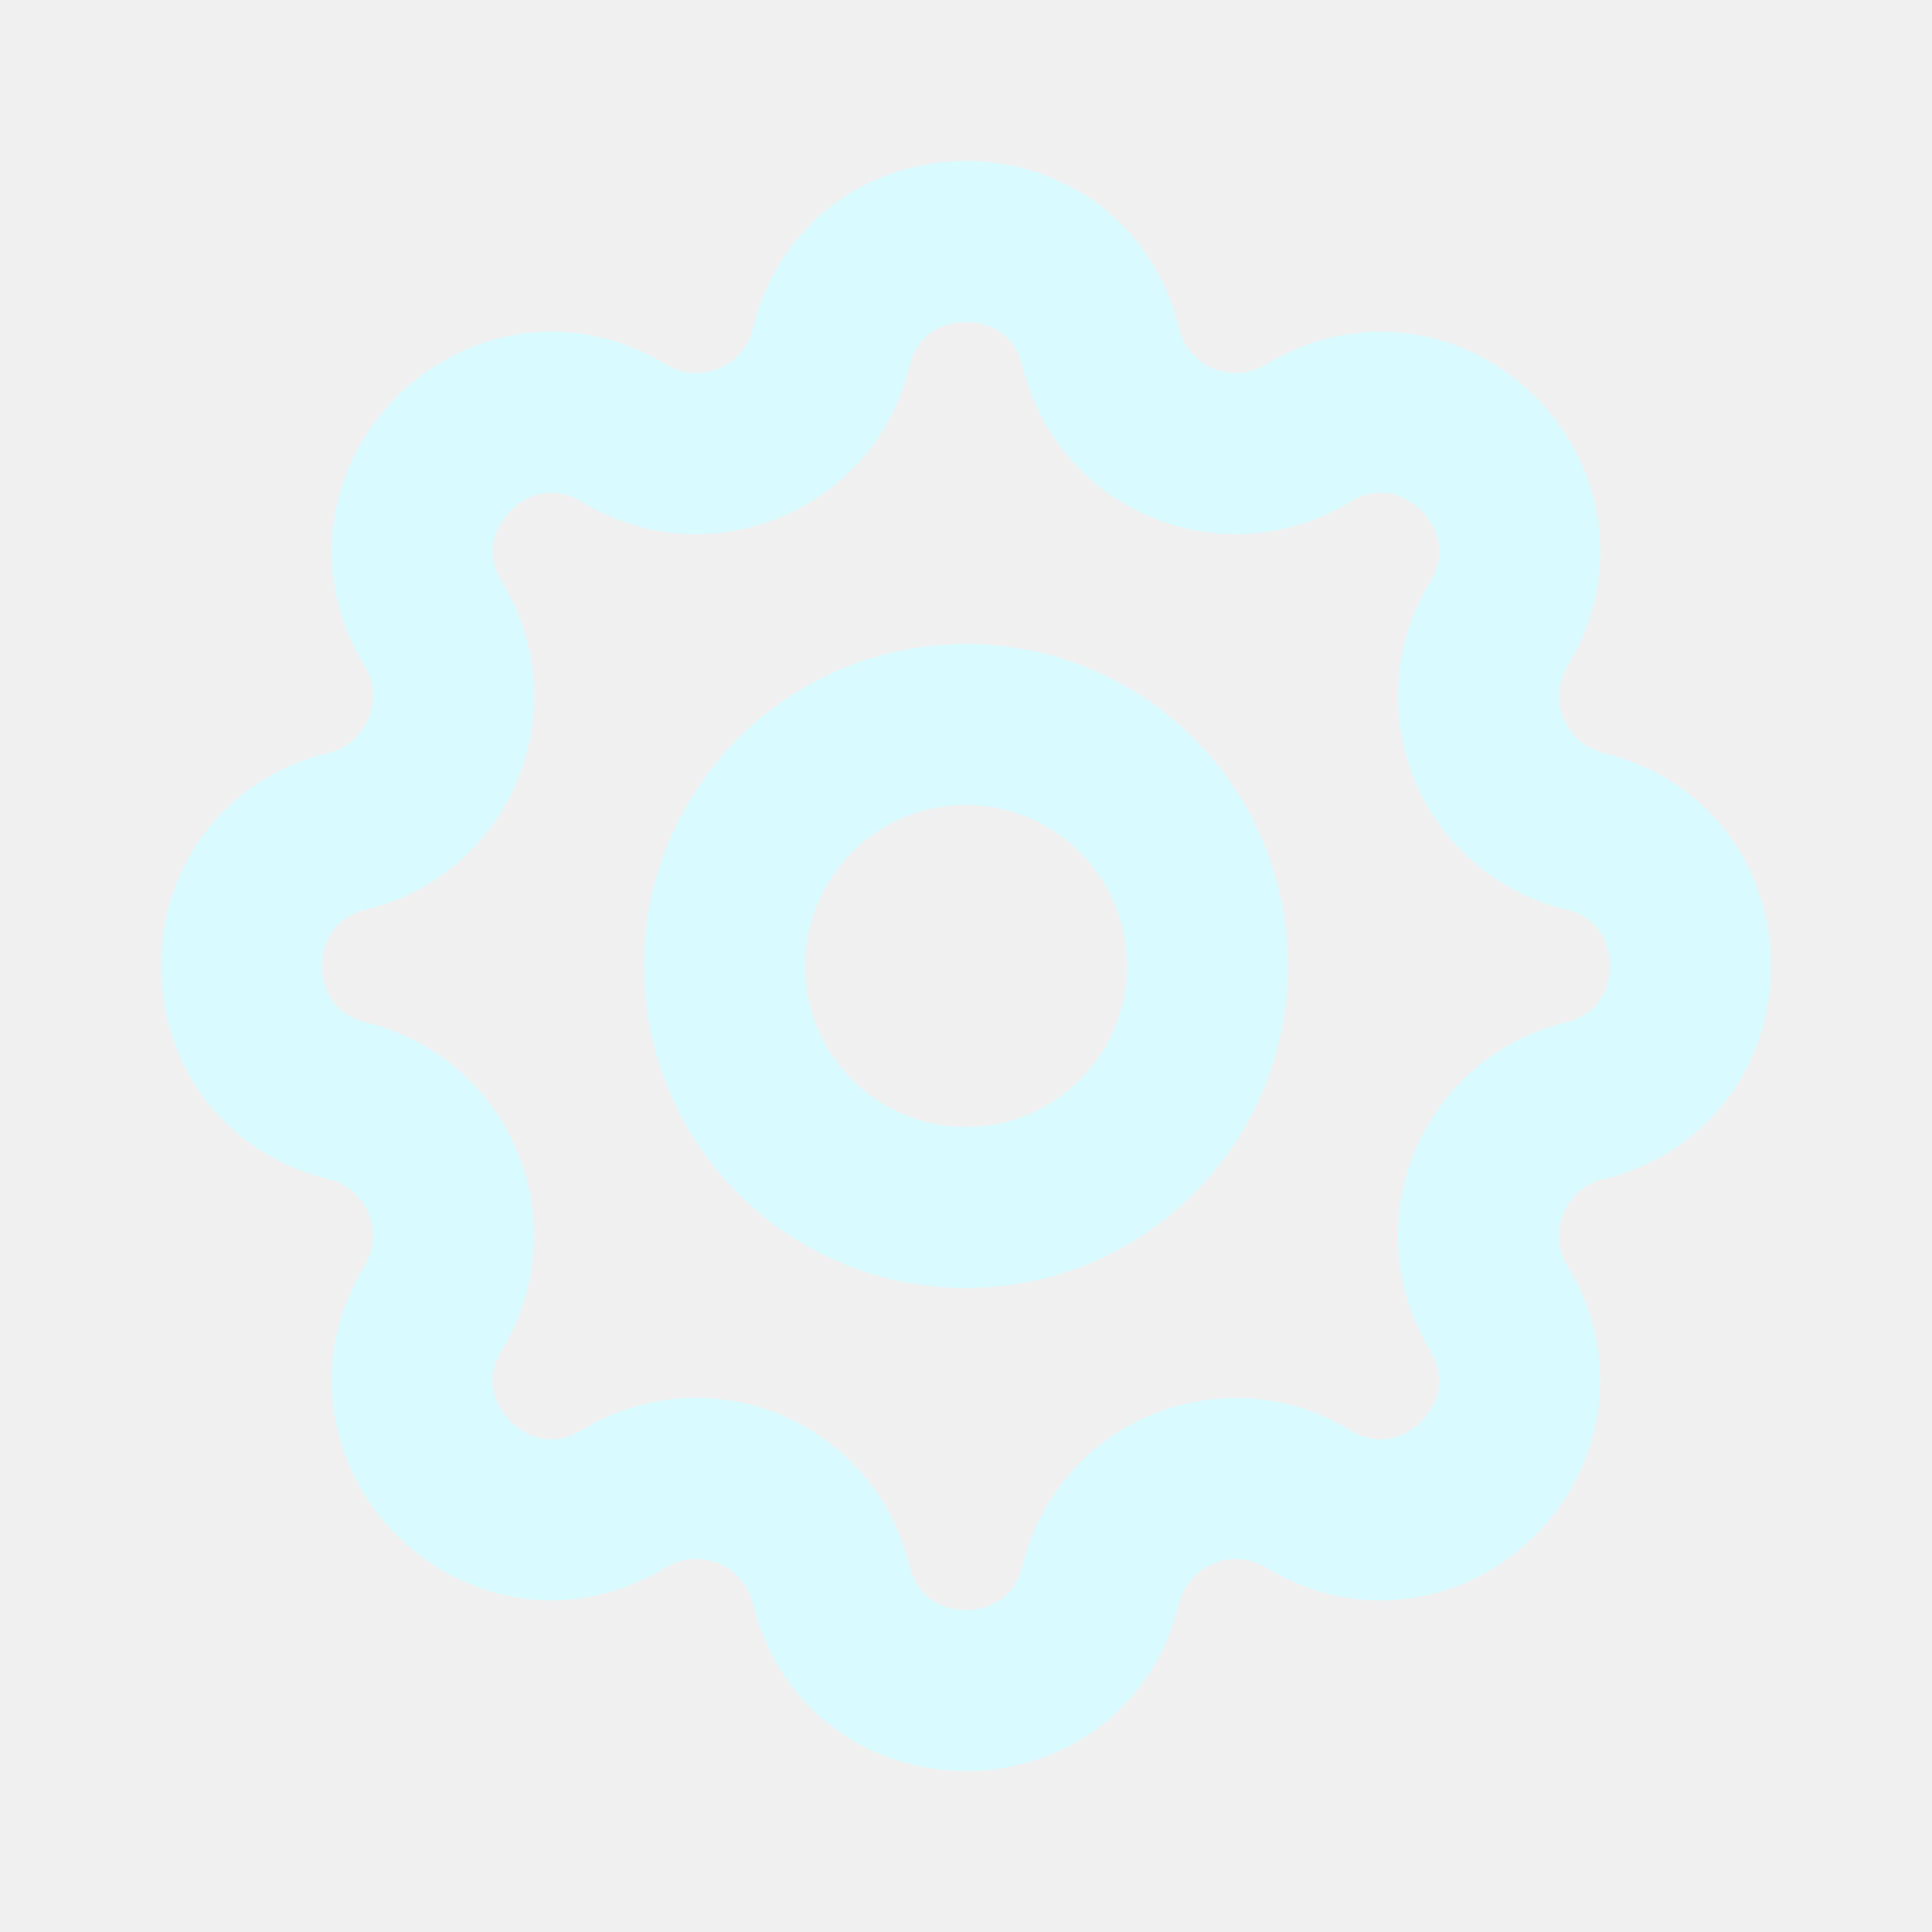
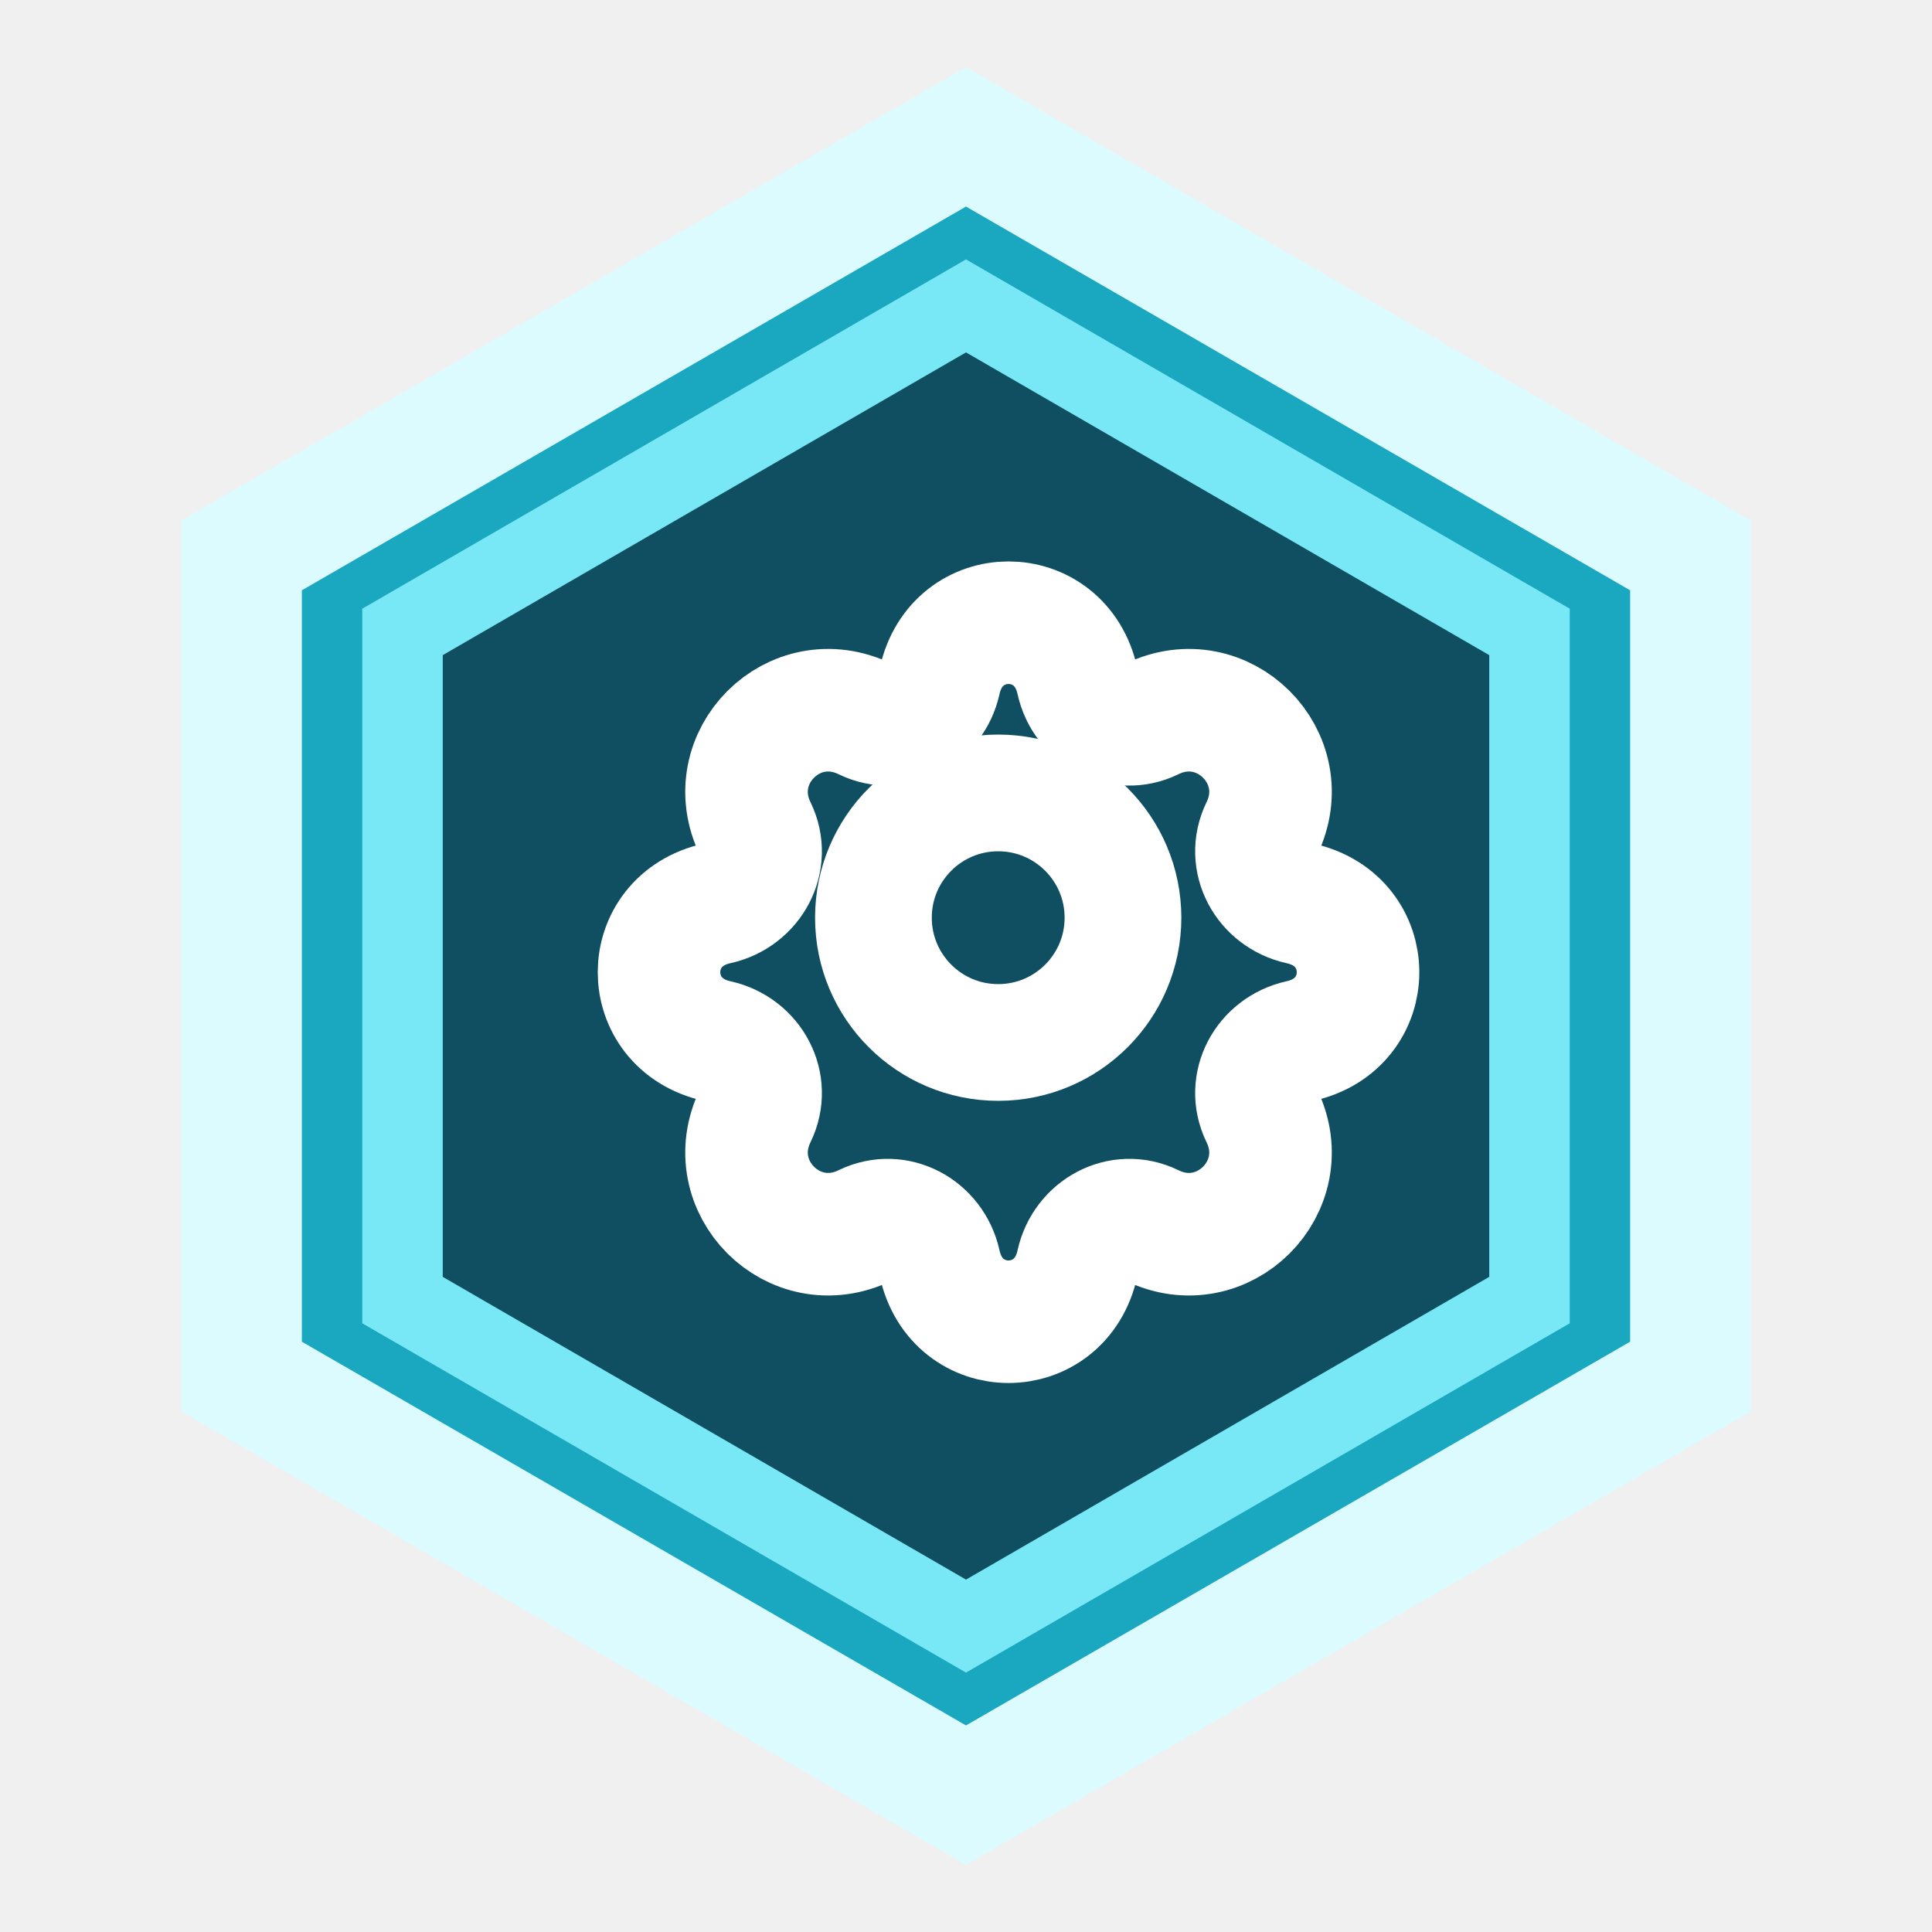
- <svg xmlns="http://www.w3.org/2000/svg" width="24" height="24" viewBox="0 0 24 24" fill="none" stroke="#d9fbff" stroke-width="2" stroke-linecap="round" stroke-linejoin="round">
-   <path d="M10.325 4.317c.426 -1.756 2.924 -1.756 3.35 0a1.724 1.724 0 0 0 2.573 1.066c1.543 -.94 3.31 .826 2.37 2.37a1.724 1.724 0 0 0 1.065 2.572c1.756 .426 1.756 2.924 0 3.35a1.724 1.724 0 0 0 -1.066 2.573c.94 1.543 -.826 3.31 -2.37 2.37a1.724 1.724 0 0 0 -2.572 1.065c-.426 1.756 -2.924 1.756 -3.35 0a1.724 1.724 0 0 0 -2.573 -1.066c-1.543 .94 -3.31 -.826 -2.37 -2.37a1.724 1.724 0 0 0 -1.065 -2.572c-1.756 -.426 -1.756 -2.924 0 -3.35a1.724 1.724 0 0 0 1.066 -2.573c-.94 -1.543 .826 -3.31 2.37 -2.37c1 .608 2.296 .07 2.572 -1.065z" />
-   <path d="M9 12a3 3 0 1 0 6 0a3 3 0 0 0 -6 0" />
+ <svg xmlns="http://www.w3.org/2000/svg" width="24" height="24" viewBox="0 0 24 24" aria-hidden="true">
+   <path d="M12 1.7 21 6.9v10.2l-9 5.2-9-5.2V6.9z" fill="#1aa7c0" stroke="#dbfbff" stroke-width="1.5" />
+   <path d="M12 3.8 19 7.85v8.3l-7 4.05-7-4.05v-8.3z" fill="#0c2f3d" fill-opacity="0.72" stroke="#78e8f6" stroke-width="1" />
+   <path d="M10.45 7.2c.2-.92 1.43-.92 1.63 0 .09.4.51.63.88.45.84-.41 1.71.46 1.3 1.3-.18.37.05.79.45.88.92.2.92 1.43 0 1.63-.4.09-.63.51-.45.88.41.84-.46 1.71-1.3 1.3-.37-.18-.79.05-.88.45-.2.92-1.43.92-1.63 0-.09-.4-.51-.63-.88-.45-.84.41-1.71-.46-1.3-1.3.18-.37-.05-.79-.45-.88-.92-.2-.92-1.43 0-1.63.4-.09.63-.51.45-.88-.41-.84.46-1.71 1.3-1.3.37.18.79-.05.88-.45z" fill="none" stroke="#ffffff" stroke-width="1.45" stroke-linecap="round" stroke-linejoin="round" transform="translate(0.7 0.9) scale(1.05)" />
+   <circle cx="12.4" cy="11.4" r="1.55" fill="none" stroke="#ffffff" stroke-width="1.45" />
</svg>
